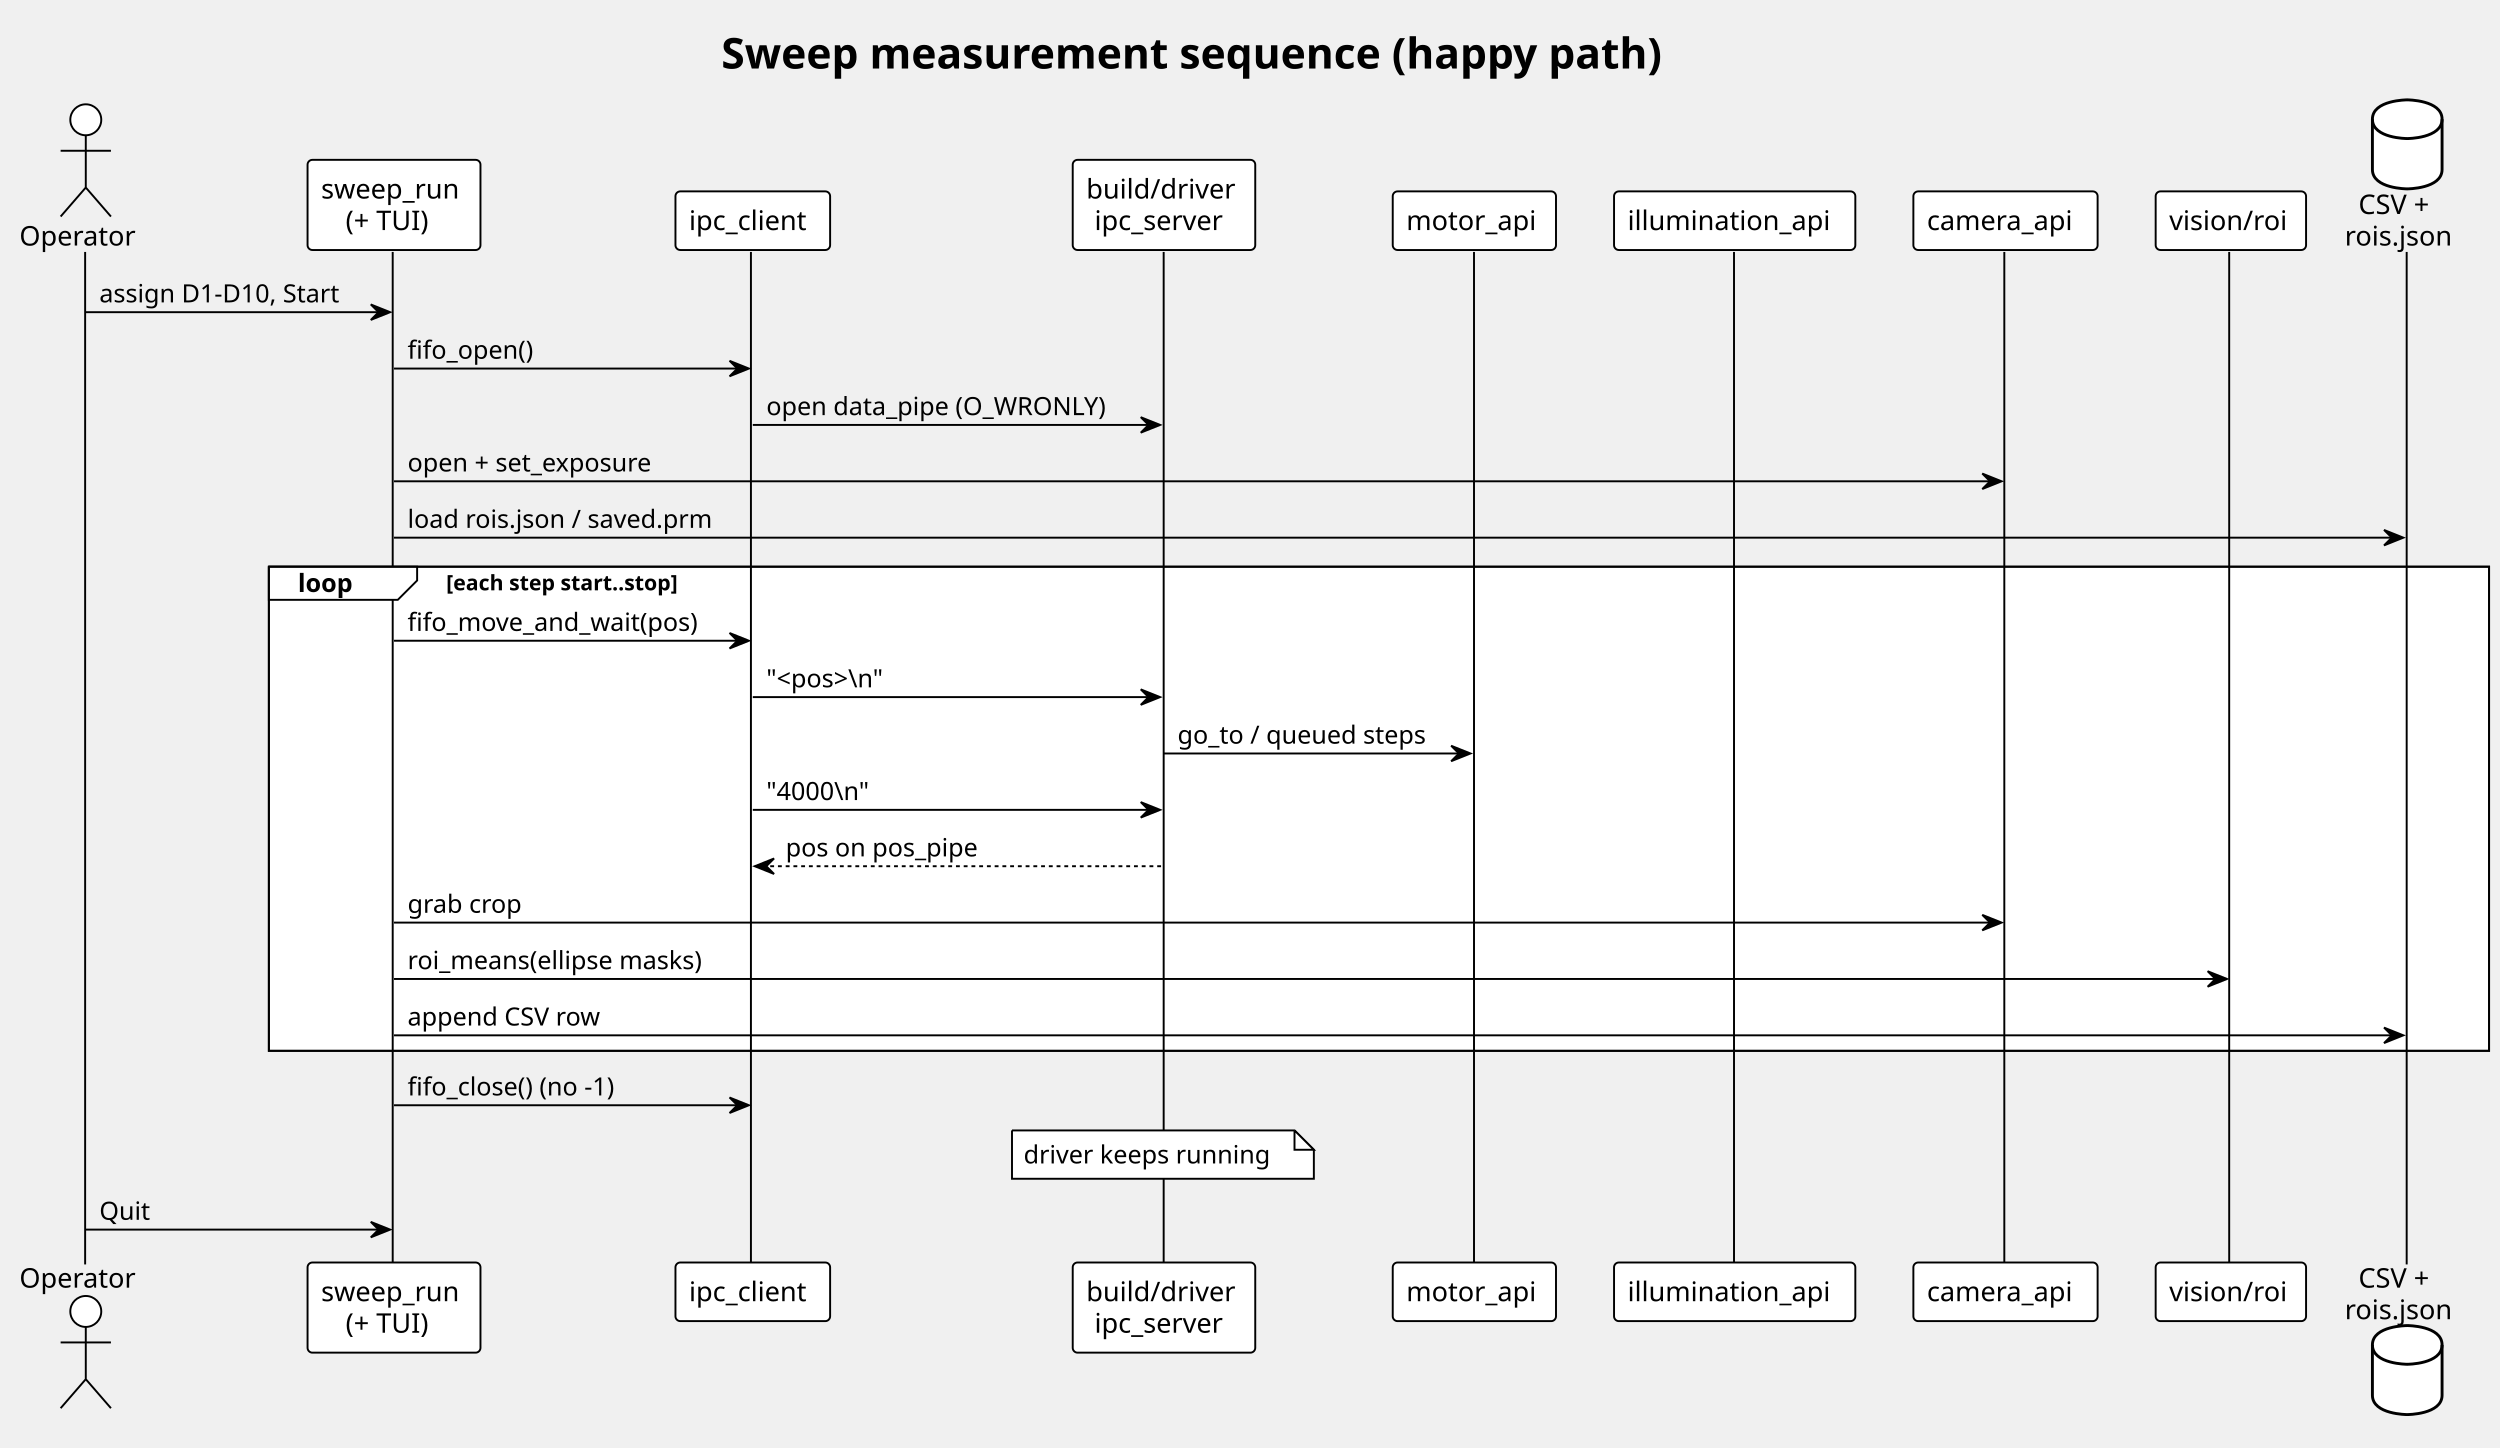
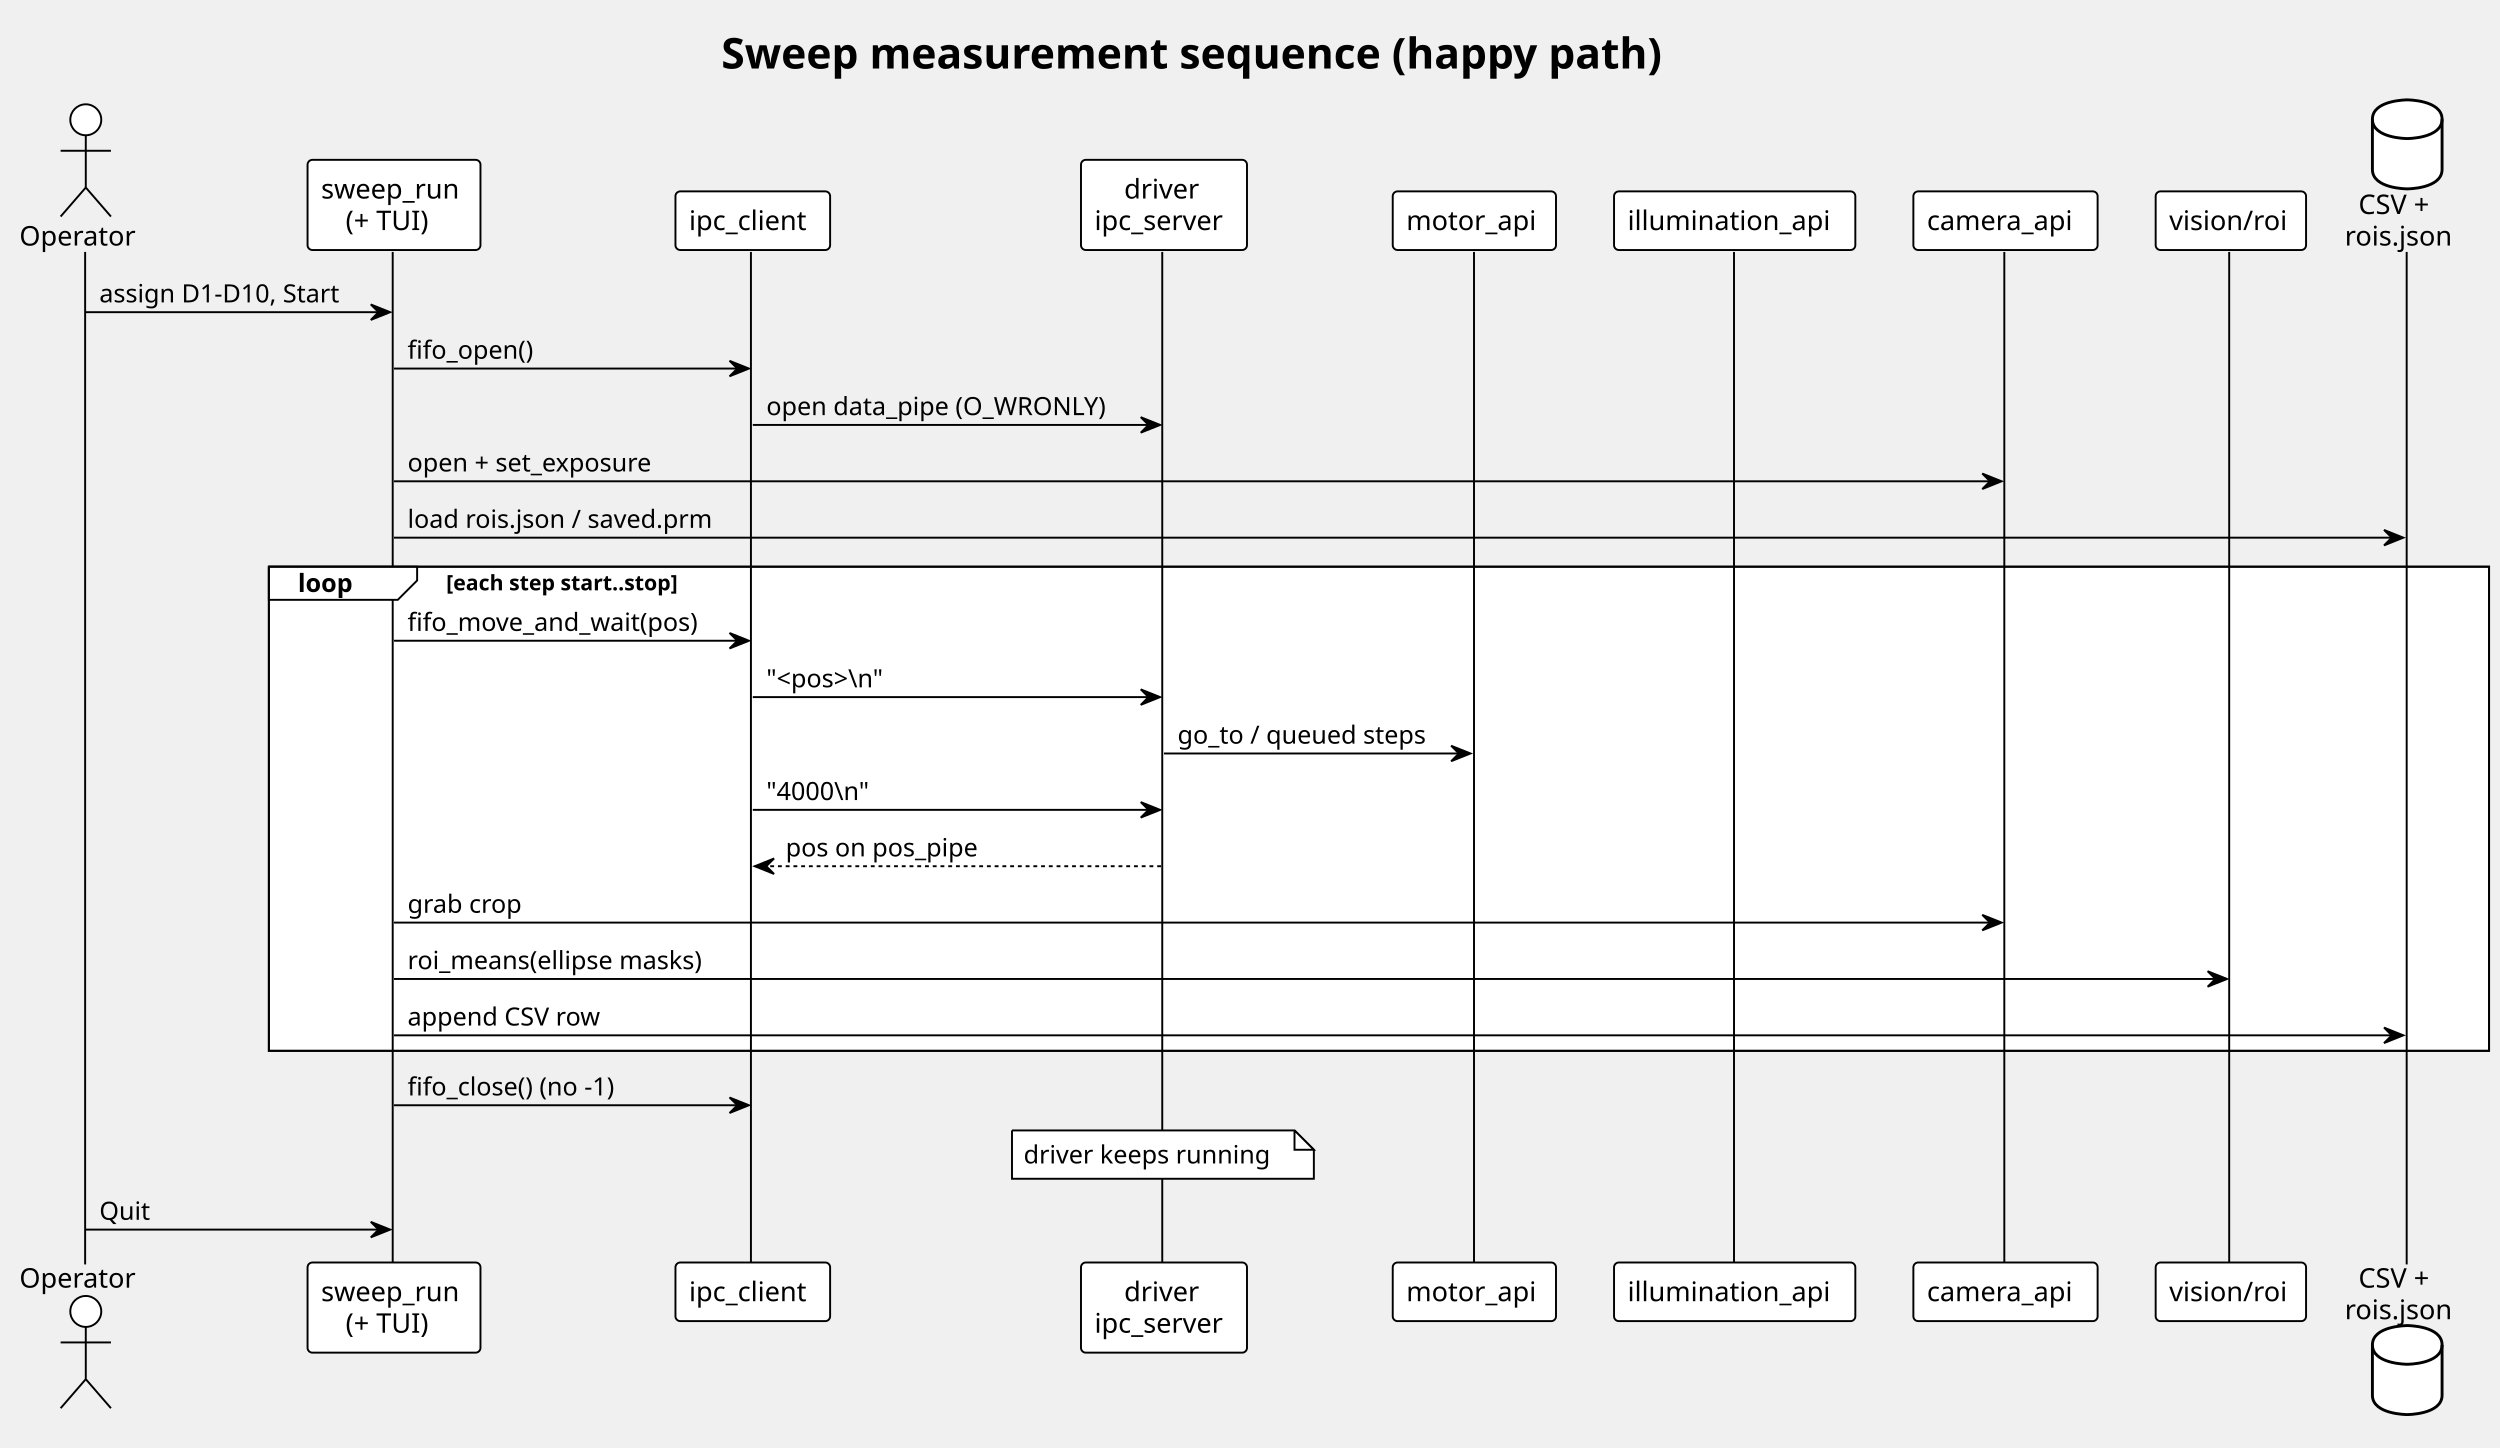
<svg xmlns="http://www.w3.org/2000/svg" contentStyleType="text/css" height="748px" preserveAspectRatio="none" style="width:1292px;height:748px;background:#FFFFFF;" version="1.1" viewBox="0 0 1292 748" width="1292px" zoomAndPan="magnify">
  <defs />
  <g>
    <text fill="#000000" font-family="Verdana" font-size="22" font-weight="bold" lengthAdjust="spacing" textLength="554.834" x="372.758" y="35.421">Sweep measurement sequence (happy path)</text>
    <rect fill="#FFFFFF" height="250.195" style="stroke:#000000;stroke-width:1.0;" width="1147.404" x="138.947" y="292.867" />
    <line style="stroke:#000000;stroke-width:1.0;" x1="44" x2="44" y1="130.203" y2="653.461" />
    <line style="stroke:#000000;stroke-width:1.0;" x1="202.947" x2="202.947" y1="130.203" y2="653.461" />
    <line style="stroke:#000000;stroke-width:1.0;" x1="388.078" x2="388.078" y1="130.203" y2="653.461" />
-     <line style="stroke:#000000;stroke-width:1.0;" x1="601.383" x2="601.383" y1="130.203" y2="653.461" />
+     <line style="stroke:#000000;stroke-width:1.0;" x1="600.652" x2="600.652" y1="130.203" y2="653.461" />
    <line style="stroke:#000000;stroke-width:1.0;" x1="761.768" x2="761.768" y1="130.203" y2="653.461" />
    <line style="stroke:#000000;stroke-width:1.0;" x1="896.137" x2="896.137" y1="130.203" y2="653.461" />
    <line style="stroke:#000000;stroke-width:1.0;" x1="1035.831" x2="1035.831" y1="130.203" y2="653.461" />
    <line style="stroke:#000000;stroke-width:1.0;" x1="1152.049" x2="1152.049" y1="130.203" y2="653.461" />
    <line style="stroke:#000000;stroke-width:1.0;" x1="1243.773" x2="1243.773" y1="130.203" y2="653.461" />
    <text fill="#000000" font-family="Verdana" font-size="14" lengthAdjust="spacing" textLength="62.665" x="10" y="126.901">Operator</text>
    <ellipse cx="44.333" cy="61.906" fill="#FFFFFF" rx="8" ry="8" style="stroke:#000000;stroke-width:1.0;" />
    <path d="M44.333,69.906 L44.333,96.906 M31.332,77.906 L57.333,77.906 M44.333,96.906 L31.332,111.906 M44.333,96.906 L57.333,111.906 " fill="none" style="stroke:#000000;stroke-width:1.0;" />
    <text fill="#000000" font-family="Verdana" font-size="14" lengthAdjust="spacing" textLength="62.665" x="10" y="665.456">Operator</text>
    <ellipse cx="44.333" cy="677.758" fill="#FFFFFF" rx="8" ry="8" style="stroke:#000000;stroke-width:1.0;" />
    <path d="M44.333,685.758 L44.333,712.758 M31.332,693.758 L57.333,693.758 M44.333,712.758 L31.332,727.758 M44.333,712.758 L57.333,727.758 " fill="none" style="stroke:#000000;stroke-width:1.0;" />
    <rect fill="#FFFFFF" height="46.594" rx="2.5" ry="2.5" style="stroke:#000000;stroke-width:1.0;" width="89.359" x="158.947" y="82.609" />
    <text fill="#000000" font-family="Verdana" font-size="14" lengthAdjust="spacing" textLength="75.359" x="165.947" y="102.605">sweep_run</text>
    <text fill="#000000" font-family="Verdana" font-size="14" lengthAdjust="spacing" textLength="50.032" x="178.61" y="118.901">(+ TUI)</text>
    <rect fill="#FFFFFF" height="46.594" rx="2.5" ry="2.5" style="stroke:#000000;stroke-width:1.0;" width="89.359" x="158.947" y="652.461" />
    <text fill="#000000" font-family="Verdana" font-size="14" lengthAdjust="spacing" textLength="75.359" x="165.947" y="672.456">sweep_run</text>
    <text fill="#000000" font-family="Verdana" font-size="14" lengthAdjust="spacing" textLength="50.032" x="178.61" y="688.753">(+ TUI)</text>
    <rect fill="#FFFFFF" height="30.297" rx="2.5" ry="2.5" style="stroke:#000000;stroke-width:1.0;" width="79.926" x="349.078" y="98.906" />
    <text fill="#000000" font-family="Verdana" font-size="14" lengthAdjust="spacing" textLength="65.926" x="356.078" y="118.901">ipc_client</text>
    <rect fill="#FFFFFF" height="30.297" rx="2.5" ry="2.5" style="stroke:#000000;stroke-width:1.0;" width="79.926" x="349.078" y="652.461" />
    <text fill="#000000" font-family="Verdana" font-size="14" lengthAdjust="spacing" textLength="65.926" x="356.078" y="672.456">ipc_client</text>
-     <rect fill="#FFFFFF" height="46.594" rx="2.5" ry="2.5" style="stroke:#000000;stroke-width:1.0;" width="94.329" x="554.383" y="82.609" />
-     <text fill="#000000" font-family="Verdana" font-size="14" lengthAdjust="spacing" textLength="80.329" x="561.383" y="102.605">build/driver</text>
+     <rect fill="#FFFFFF" height="46.594" rx="2.5" ry="2.5" style="stroke:#000000;stroke-width:1.0;" width="85.791" x="558.652" y="82.609" />
+     <text fill="#000000" font-family="Verdana" font-size="14" lengthAdjust="spacing" textLength="41.187" x="580.954" y="102.605">driver</text>
    <text fill="#000000" font-family="Verdana" font-size="14" lengthAdjust="spacing" textLength="71.791" x="565.652" y="118.901">ipc_server</text>
-     <rect fill="#FFFFFF" height="46.594" rx="2.5" ry="2.5" style="stroke:#000000;stroke-width:1.0;" width="94.329" x="554.383" y="652.461" />
-     <text fill="#000000" font-family="Verdana" font-size="14" lengthAdjust="spacing" textLength="80.329" x="561.383" y="672.456">build/driver</text>
+     <rect fill="#FFFFFF" height="46.594" rx="2.5" ry="2.5" style="stroke:#000000;stroke-width:1.0;" width="85.791" x="558.652" y="652.461" />
+     <text fill="#000000" font-family="Verdana" font-size="14" lengthAdjust="spacing" textLength="41.187" x="580.954" y="672.456">driver</text>
    <text fill="#000000" font-family="Verdana" font-size="14" lengthAdjust="spacing" textLength="71.791" x="565.652" y="688.753">ipc_server</text>
    <rect fill="#FFFFFF" height="30.297" rx="2.5" ry="2.5" style="stroke:#000000;stroke-width:1.0;" width="84.369" x="719.768" y="98.906" />
    <text fill="#000000" font-family="Verdana" font-size="14" lengthAdjust="spacing" textLength="70.369" x="726.768" y="118.901">motor_api</text>
    <rect fill="#FFFFFF" height="30.297" rx="2.5" ry="2.5" style="stroke:#000000;stroke-width:1.0;" width="84.369" x="719.768" y="652.461" />
    <text fill="#000000" font-family="Verdana" font-size="14" lengthAdjust="spacing" textLength="70.369" x="726.768" y="672.456">motor_api</text>
    <rect fill="#FFFFFF" height="30.297" rx="2.5" ry="2.5" style="stroke:#000000;stroke-width:1.0;" width="124.694" x="834.137" y="98.906" />
    <text fill="#000000" font-family="Verdana" font-size="14" lengthAdjust="spacing" textLength="110.694" x="841.137" y="118.901">illumination_api</text>
    <rect fill="#FFFFFF" height="30.297" rx="2.5" ry="2.5" style="stroke:#000000;stroke-width:1.0;" width="124.694" x="834.137" y="652.461" />
    <text fill="#000000" font-family="Verdana" font-size="14" lengthAdjust="spacing" textLength="110.694" x="841.137" y="672.456">illumination_api</text>
    <rect fill="#FFFFFF" height="30.297" rx="2.5" ry="2.5" style="stroke:#000000;stroke-width:1.0;" width="95.218" x="988.831" y="98.906" />
    <text fill="#000000" font-family="Verdana" font-size="14" lengthAdjust="spacing" textLength="81.218" x="995.831" y="118.901">camera_api</text>
    <rect fill="#FFFFFF" height="30.297" rx="2.5" ry="2.5" style="stroke:#000000;stroke-width:1.0;" width="95.218" x="988.831" y="652.461" />
    <text fill="#000000" font-family="Verdana" font-size="14" lengthAdjust="spacing" textLength="81.218" x="995.831" y="672.456">camera_api</text>
    <rect fill="#FFFFFF" height="30.297" rx="2.5" ry="2.5" style="stroke:#000000;stroke-width:1.0;" width="77.725" x="1114.049" y="98.906" />
    <text fill="#000000" font-family="Verdana" font-size="14" lengthAdjust="spacing" textLength="63.725" x="1121.049" y="118.901">vision/roi</text>
    <rect fill="#FFFFFF" height="30.297" rx="2.5" ry="2.5" style="stroke:#000000;stroke-width:1.0;" width="77.725" x="1114.049" y="652.461" />
    <text fill="#000000" font-family="Verdana" font-size="14" lengthAdjust="spacing" textLength="63.725" x="1121.049" y="672.456">vision/roi</text>
    <text fill="#000000" font-family="Verdana" font-size="14" lengthAdjust="spacing" textLength="44.42" x="1218.852" y="110.605">CSV +</text>
    <text fill="#000000" font-family="Verdana" font-size="14" lengthAdjust="spacing" textLength="58.577" x="1211.773" y="126.901">rois.json</text>
    <path d="M1226.062,61.609 C1226.062,51.609 1244.062,51.609 1244.062,51.609 C1244.062,51.609 1262.062,51.609 1262.062,61.609 L1262.062,87.609 C1262.062,97.609 1244.062,97.609 1244.062,97.609 C1244.062,97.609 1226.062,97.609 1226.062,87.609 L1226.062,61.609 " fill="#FFFFFF" style="stroke:#000000;stroke-width:1.5;" />
    <path d="M1226.062,61.609 C1226.062,71.609 1244.062,71.609 1244.062,71.609 C1244.062,71.609 1262.062,71.609 1262.062,61.609 " fill="none" style="stroke:#000000;stroke-width:1.5;" />
    <text fill="#000000" font-family="Verdana" font-size="14" lengthAdjust="spacing" textLength="44.42" x="1218.852" y="665.456">CSV +</text>
    <text fill="#000000" font-family="Verdana" font-size="14" lengthAdjust="spacing" textLength="58.577" x="1211.773" y="681.753">rois.json</text>
    <path d="M1226.062,695.055 C1226.062,685.055 1244.062,685.055 1244.062,685.055 C1244.062,685.055 1262.062,685.055 1262.062,695.055 L1262.062,721.055 C1262.062,731.055 1244.062,731.055 1244.062,731.055 C1244.062,731.055 1226.062,731.055 1226.062,721.055 L1226.062,695.055 " fill="#FFFFFF" style="stroke:#000000;stroke-width:1.5;" />
    <path d="M1226.062,695.055 C1226.062,705.055 1244.062,705.055 1244.062,705.055 C1244.062,705.055 1262.062,705.055 1262.062,695.055 " fill="none" style="stroke:#000000;stroke-width:1.5;" />
    <polygon fill="#000000" points="191.626,157.336,201.626,161.336,191.626,165.336,195.626,161.336" style="stroke:#000000;stroke-width:1.0;" />
    <line style="stroke:#000000;stroke-width:1.0;" x1="44.333" x2="197.626" y1="161.336" y2="161.336" />
    <text fill="#000000" font-family="Verdana" font-size="13" lengthAdjust="spacing" textLength="135.294" x="51.333" y="156.27">assign D1-D10, Start</text>
    <polygon fill="#000000" points="377.041,186.469,387.041,190.469,377.041,194.469,381.041,190.469" style="stroke:#000000;stroke-width:1.0;" />
    <line style="stroke:#000000;stroke-width:1.0;" x1="203.626" x2="383.041" y1="190.469" y2="190.469" />
    <text fill="#000000" font-family="Verdana" font-size="13" lengthAdjust="spacing" textLength="69.805" x="210.626" y="185.403">fifo_open()</text>
    <polygon fill="#000000" points="589.547,215.602,599.547,219.602,589.547,223.602,593.547,219.602" style="stroke:#000000;stroke-width:1.0;" />
    <line style="stroke:#000000;stroke-width:1.0;" x1="389.041" x2="595.547" y1="219.602" y2="219.602" />
    <text fill="#000000" font-family="Verdana" font-size="13" lengthAdjust="spacing" textLength="188.506" x="396.041" y="214.536">open data_pipe (O_WRONLY)</text>
    <polygon fill="#000000" points="1024.44,244.734,1034.44,248.734,1024.44,252.734,1028.44,248.734" style="stroke:#000000;stroke-width:1.0;" />
    <line style="stroke:#000000;stroke-width:1.0;" x1="203.626" x2="1030.44" y1="248.734" y2="248.734" />
    <text fill="#000000" font-family="Verdana" font-size="13" lengthAdjust="spacing" textLength="138.22" x="210.626" y="243.668">open + set_exposure</text>
    <polygon fill="#000000" points="1232.062,273.867,1242.062,277.867,1232.062,281.867,1236.062,277.867" style="stroke:#000000;stroke-width:1.0;" />
    <line style="stroke:#000000;stroke-width:1.0;" x1="203.626" x2="1238.062" y1="277.867" y2="277.867" />
    <text fill="#000000" font-family="Verdana" font-size="13" lengthAdjust="spacing" textLength="168.029" x="210.626" y="272.801">load rois.json / saved.prm</text>
    <path d="M138.947,292.867 L215.571,292.867 L215.571,300 L205.571,310 L138.947,310 L138.947,292.867 " fill="#FFFFFF" style="stroke:#000000;stroke-width:1.0;" />
    <rect fill="none" height="250.195" style="stroke:#000000;stroke-width:1.0;" width="1147.404" x="138.947" y="292.867" />
    <text fill="#000000" font-family="Verdana" font-size="13" font-weight="bold" lengthAdjust="spacing" textLength="31.624" x="153.947" y="305.934">loop</text>
    <text fill="#000000" font-family="Verdana" font-size="11" font-weight="bold" lengthAdjust="spacing" textLength="139.595" x="230.571" y="305.078">[each step start..stop]</text>
    <polygon fill="#000000" points="377.041,327.133,387.041,331.133,377.041,335.133,381.041,331.133" style="stroke:#000000;stroke-width:1.0;" />
    <line style="stroke:#000000;stroke-width:1.0;" x1="203.626" x2="383.041" y1="331.133" y2="331.133" />
    <text fill="#000000" font-family="Verdana" font-size="13" lengthAdjust="spacing" textLength="161.415" x="210.626" y="326.067">fifo_move_and_wait(pos)</text>
    <polygon fill="#000000" points="589.547,356.266,599.547,360.266,589.547,364.266,593.547,360.266" style="stroke:#000000;stroke-width:1.0;" />
    <line style="stroke:#000000;stroke-width:1.0;" x1="389.041" x2="595.547" y1="360.266" y2="360.266" />
    <text fill="#000000" font-family="Verdana" font-size="13" lengthAdjust="spacing" textLength="69.342" x="396.041" y="355.2">"&lt;pos&gt;\n"</text>
    <polygon fill="#000000" points="749.952,385.398,759.952,389.398,749.952,393.398,753.952,389.398" style="stroke:#000000;stroke-width:1.0;" />
    <line style="stroke:#000000;stroke-width:1.0;" x1="601.547" x2="755.952" y1="389.398" y2="389.398" />
    <text fill="#000000" font-family="Verdana" font-size="13" lengthAdjust="spacing" textLength="136.405" x="608.547" y="384.332">go_to / queued steps</text>
    <polygon fill="#000000" points="589.547,414.531,599.547,418.531,589.547,422.531,593.547,418.531" style="stroke:#000000;stroke-width:1.0;" />
    <line style="stroke:#000000;stroke-width:1.0;" x1="389.041" x2="595.547" y1="418.531" y2="418.531" />
    <text fill="#000000" font-family="Verdana" font-size="13" lengthAdjust="spacing" textLength="57.662" x="396.041" y="413.465">"4000\n"</text>
    <polygon fill="#000000" points="400.041,443.664,390.041,447.664,400.041,451.664,396.041,447.664" style="stroke:#000000;stroke-width:1.0;" />
    <line style="stroke:#000000;stroke-width:1.0;stroke-dasharray:2.0,2.0;" x1="394.041" x2="600.547" y1="447.664" y2="447.664" />
    <text fill="#000000" font-family="Verdana" font-size="13" lengthAdjust="spacing" textLength="105.028" x="406.041" y="442.598">pos on pos_pipe</text>
    <polygon fill="#000000" points="1024.44,472.797,1034.44,476.797,1024.44,480.797,1028.44,476.797" style="stroke:#000000;stroke-width:1.0;" />
    <line style="stroke:#000000;stroke-width:1.0;" x1="203.626" x2="1030.44" y1="476.797" y2="476.797" />
    <text fill="#000000" font-family="Verdana" font-size="13" lengthAdjust="spacing" textLength="62.645" x="210.626" y="471.731">grab crop</text>
    <polygon fill="#000000" points="1140.911,501.93,1150.911,505.93,1140.911,509.93,1144.911,505.93" style="stroke:#000000;stroke-width:1.0;" />
    <line style="stroke:#000000;stroke-width:1.0;" x1="203.626" x2="1146.911" y1="505.93" y2="505.93" />
    <text fill="#000000" font-family="Verdana" font-size="13" lengthAdjust="spacing" textLength="164.887" x="210.626" y="500.864">roi_means(ellipse masks)</text>
    <polygon fill="#000000" points="1232.062,531.062,1242.062,535.062,1232.062,539.062,1236.062,535.062" style="stroke:#000000;stroke-width:1.0;" />
    <line style="stroke:#000000;stroke-width:1.0;" x1="203.626" x2="1238.062" y1="535.062" y2="535.062" />
    <text fill="#000000" font-family="Verdana" font-size="13" lengthAdjust="spacing" textLength="107.377" x="210.626" y="529.997">append CSV row</text>
    <polygon fill="#000000" points="377.041,567.195,387.041,571.195,377.041,575.195,381.041,571.195" style="stroke:#000000;stroke-width:1.0;" />
    <line style="stroke:#000000;stroke-width:1.0;" x1="203.626" x2="383.041" y1="571.195" y2="571.195" />
    <text fill="#000000" font-family="Verdana" font-size="13" lengthAdjust="spacing" textLength="118.409" x="210.626" y="566.129">fifo_close() (no -1)</text>
    <path d="M523,584.195 L523,609.195 L679,609.195 L679,594.195 L669,584.195 L523,584.195 " fill="#FFFFFF" style="stroke:#000000;stroke-width:1.0;" />
    <path d="M669,584.195 L669,594.195 L679,594.195 L669,584.195 " fill="#FFFFFF" style="stroke:#000000;stroke-width:1.0;" />
    <text fill="#000000" font-family="Verdana" font-size="13" lengthAdjust="spacing" textLength="135.224" x="529" y="601.262">driver keeps running</text>
    <polygon fill="#000000" points="191.626,631.461,201.626,635.461,191.626,639.461,195.626,635.461" style="stroke:#000000;stroke-width:1.0;" />
    <line style="stroke:#000000;stroke-width:1.0;" x1="44.333" x2="197.626" y1="635.461" y2="635.461" />
    <text fill="#000000" font-family="Verdana" font-size="13" lengthAdjust="spacing" textLength="27.181" x="51.333" y="630.395">Quit</text>
  </g>
</svg>
